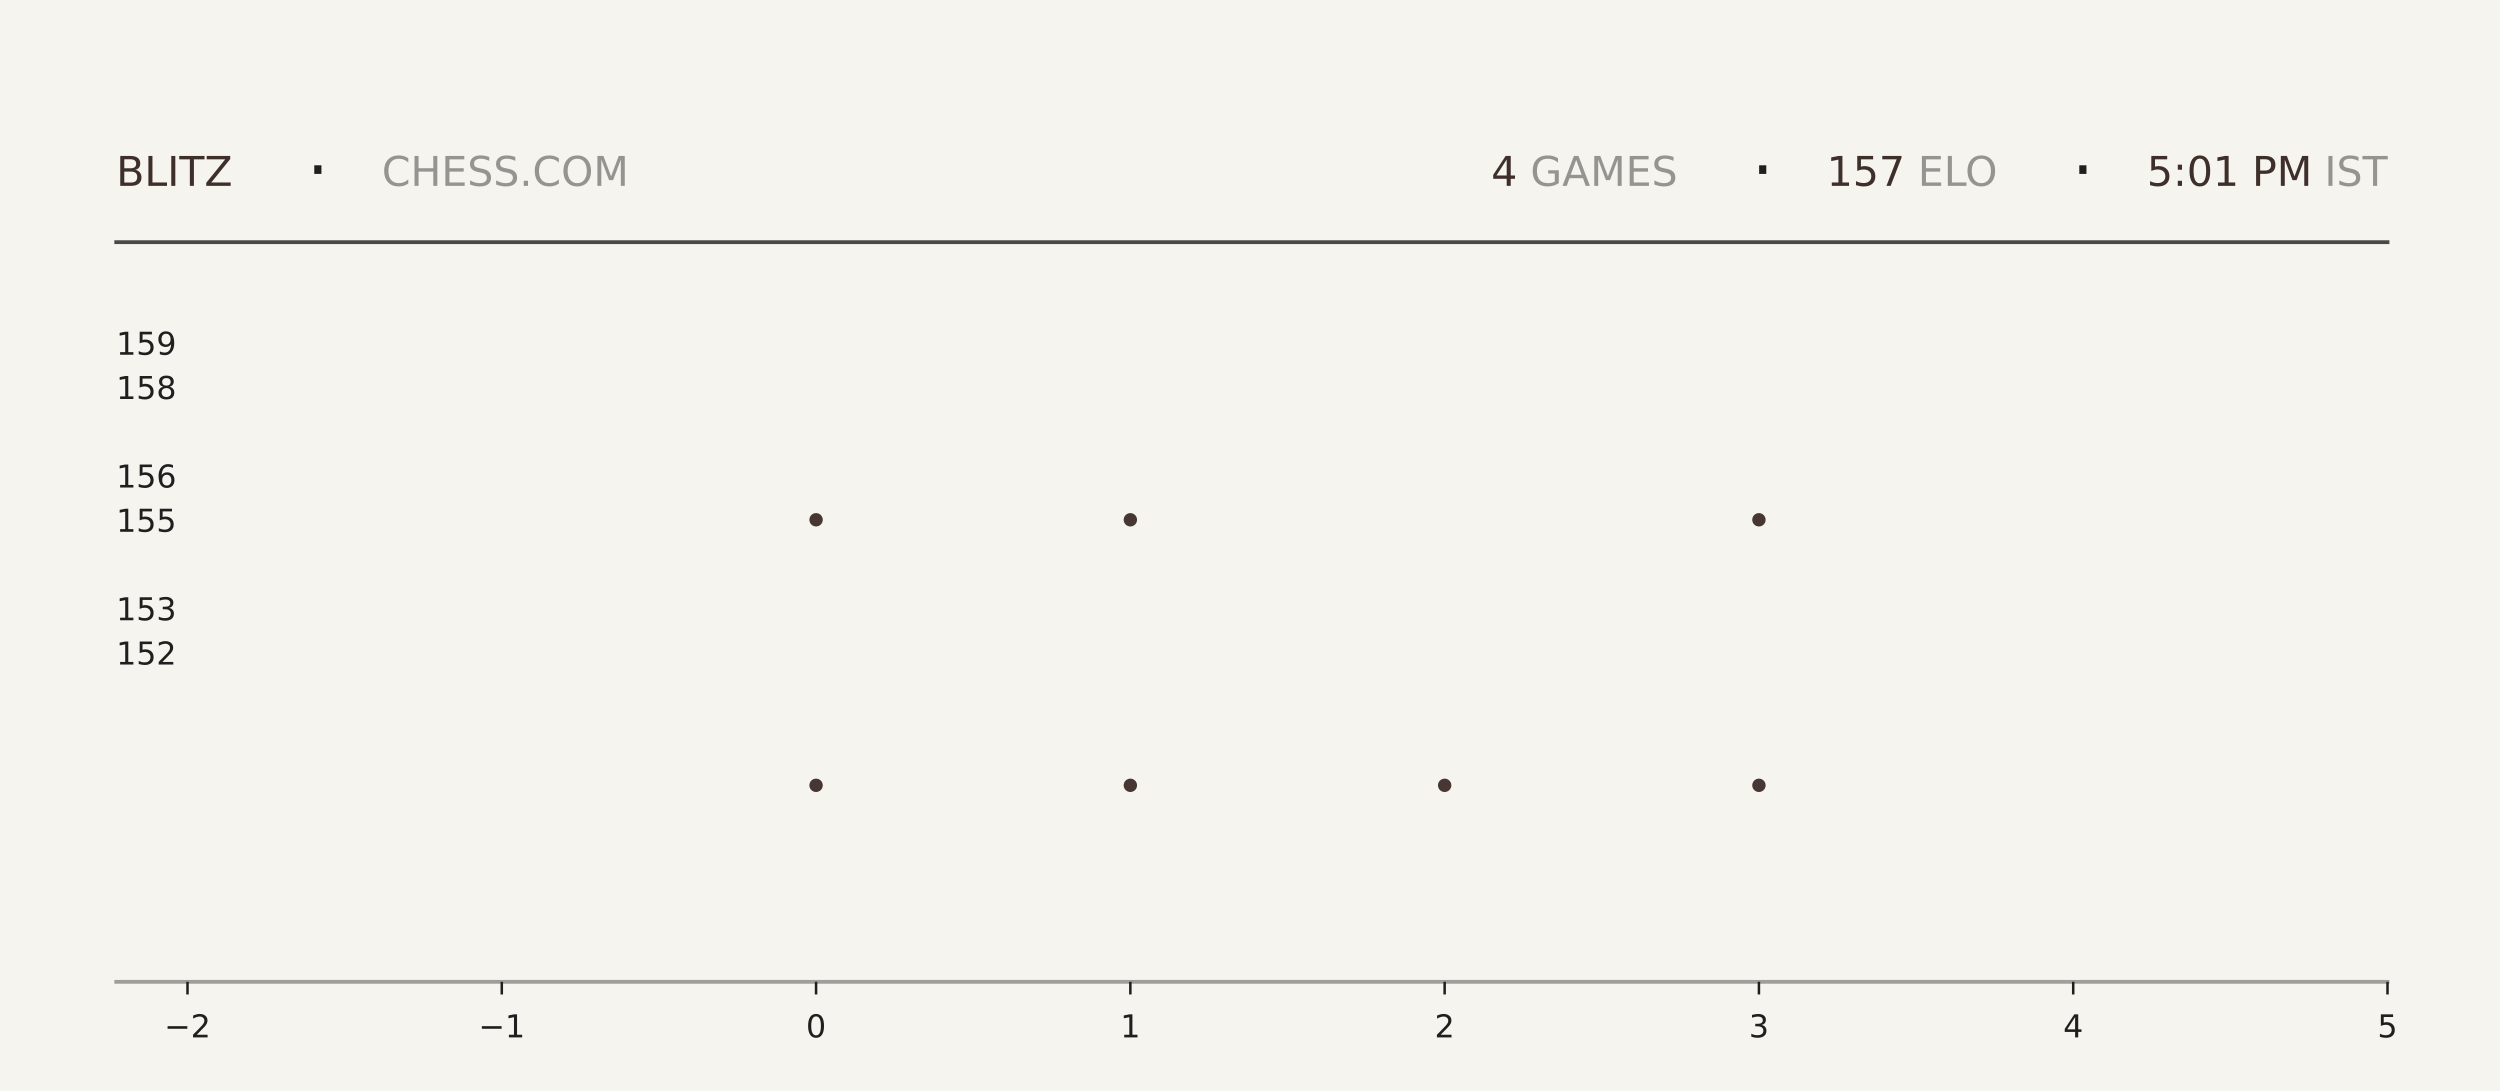
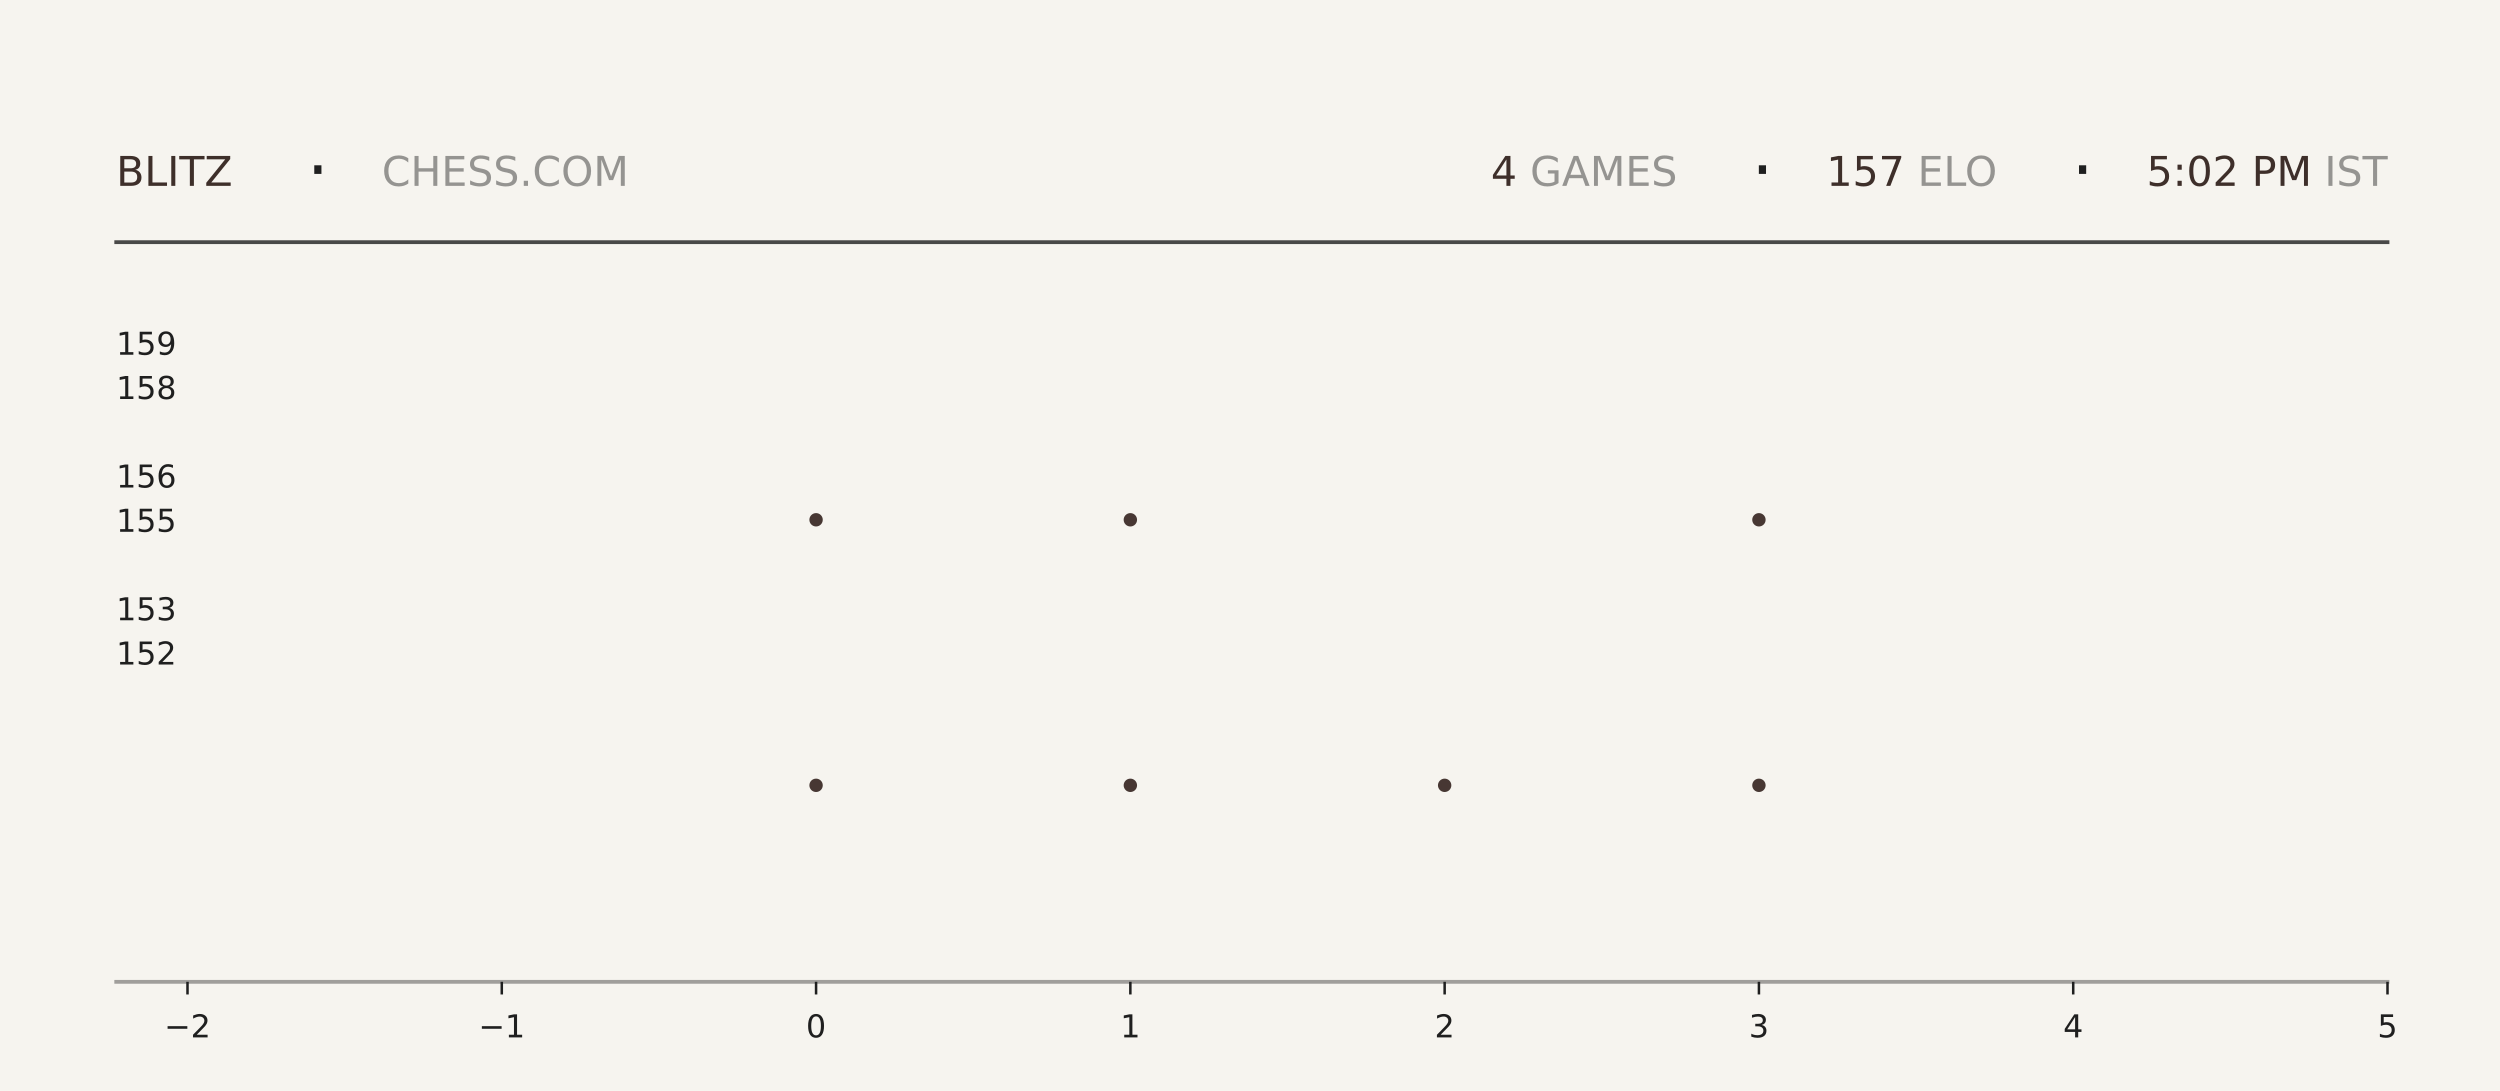
<svg xmlns="http://www.w3.org/2000/svg" xmlns:xlink="http://www.w3.org/1999/xlink" width="792pt" height="345.6pt" viewBox="0 0 792 345.6" version="1.1">
  <defs>
    <style type="text/css">*{stroke-linejoin: round; stroke-linecap: butt}</style>
  </defs>
  <g id="figure_1">
    <g id="patch_1">
      <path d="M 0 345.6  L 792 345.6  L 792 0  L 0 0  z " style="fill: #f6f4ef" />
    </g>
    <g id="axes_1">
      <g id="patch_2">
        <path d="M 59.4 311.04  L 756.36 311.04  L 756.36 103.68  L 59.4 103.68  z " style="fill: #f6f4ef" />
      </g>
      <g id="PathCollection_1">
        <defs>
-           <path id="m0968290f70" d="M 0 2.121  C 0.563 2.121 1.102 1.898 1.5 1.5  C 1.898 1.102 2.121 0.563 2.121 0  C 2.121 -0.563 1.898 -1.102 1.5 -1.5  C 1.102 -1.898 0.563 -2.121 0 -2.121  C -0.563 -2.121 -1.102 -1.898 -1.5 -1.5  C -1.898 -1.102 -2.121 -0.563 -2.121 0  C -2.121 0.563 -1.898 1.102 -1.5 1.5  C -1.102 1.898 -0.563 2.121 0 2.121  z " />
-         </defs>
-         <g clip-path="url(#p82f3f1e426)">
-           <use xlink:href="#m0968290f70" x="258.531" y="248.79" style="fill: #3e2f2a; fill-opacity: 0.95" />
-           <use xlink:href="#m0968290f70" x="258.531" y="164.668" style="fill: #3e2f2a; fill-opacity: 0.95" />
+           <path id="m49d128fc44" d="M 0 2.121  C 0.563 2.121 1.102 1.898 1.5 1.5  C 1.898 1.102 2.121 0.563 2.121 0  C 2.121 -0.563 1.898 -1.102 1.5 -1.5  C 1.102 -1.898 0.563 -2.121 0 -2.121  C -0.563 -2.121 -1.102 -1.898 -1.5 -1.5  C -1.898 -1.102 -2.121 -0.563 -2.121 0  C -2.121 0.563 -1.898 1.102 -1.5 1.5  C -1.102 1.898 -0.563 2.121 0 2.121  z " />
+         </defs>
+         <g clip-path="url(#paf894bef97)">
+           <use xlink:href="#m49d128fc44" x="258.531" y="248.79" style="fill: #3e2f2a; fill-opacity: 0.95" />
+           <use xlink:href="#m49d128fc44" x="258.531" y="164.668" style="fill: #3e2f2a; fill-opacity: 0.95" />
        </g>
      </g>
      <g id="PathCollection_2">
-         <g clip-path="url(#p82f3f1e426)">
-           <use xlink:href="#m0968290f70" x="358.097" y="248.79" style="fill: #3e2f2a; fill-opacity: 0.95" />
-           <use xlink:href="#m0968290f70" x="358.097" y="164.668" style="fill: #3e2f2a; fill-opacity: 0.95" />
-           <use xlink:href="#m0968290f70" x="358.097" y="80.547" style="fill: #3e2f2a; fill-opacity: 0.95" />
+         <g clip-path="url(#paf894bef97)">
+           <use xlink:href="#m49d128fc44" x="358.097" y="248.79" style="fill: #3e2f2a; fill-opacity: 0.95" />
+           <use xlink:href="#m49d128fc44" x="358.097" y="164.668" style="fill: #3e2f2a; fill-opacity: 0.95" />
+           <use xlink:href="#m49d128fc44" x="358.097" y="80.547" style="fill: #3e2f2a; fill-opacity: 0.95" />
        </g>
      </g>
      <g id="PathCollection_3">
-         <g clip-path="url(#p82f3f1e426)">
-           <use xlink:href="#m0968290f70" x="457.663" y="248.79" style="fill: #3e2f2a; fill-opacity: 0.95" />
+         <g clip-path="url(#paf894bef97)">
+           <use xlink:href="#m49d128fc44" x="457.663" y="248.79" style="fill: #3e2f2a; fill-opacity: 0.95" />
        </g>
      </g>
      <g id="PathCollection_4">
-         <g clip-path="url(#p82f3f1e426)">
-           <use xlink:href="#m0968290f70" x="557.229" y="248.79" style="fill: #3e2f2a; fill-opacity: 0.95" />
-           <use xlink:href="#m0968290f70" x="557.229" y="164.668" style="fill: #3e2f2a; fill-opacity: 0.95" />
-           <use xlink:href="#m0968290f70" x="557.229" y="80.547" style="fill: #3e2f2a; fill-opacity: 0.95" />
+         <g clip-path="url(#paf894bef97)">
+           <use xlink:href="#m49d128fc44" x="557.229" y="248.79" style="fill: #3e2f2a; fill-opacity: 0.95" />
+           <use xlink:href="#m49d128fc44" x="557.229" y="164.668" style="fill: #3e2f2a; fill-opacity: 0.95" />
+           <use xlink:href="#m49d128fc44" x="557.229" y="80.547" style="fill: #3e2f2a; fill-opacity: 0.95" />
        </g>
      </g>
      <g id="matplotlib.axis_1">
        <g id="xtick_1">
          <g id="line2d_1">
            <defs>
-               <path id="mab0ff2983a" d="M 0 0  L 0 4  " style="stroke: #1f1f1f; stroke-width: 0.8" />
+               <path id="m27a7e994a2" d="M 0 0  L 0 4  " style="stroke: #1f1f1f; stroke-width: 0.8" />
            </defs>
            <g>
-               <use xlink:href="#mab0ff2983a" x="59.4" y="311.04" style="fill: #1f1f1f; stroke: #1f1f1f; stroke-width: 0.8" />
+               <use xlink:href="#m27a7e994a2" x="59.4" y="311.04" style="fill: #1f1f1f; stroke: #1f1f1f; stroke-width: 0.8" />
            </g>
          </g>
          <g id="text_1">
            <g style="fill: #1f1f1f" transform="translate(52.02891 328.6384) scale(0.1 -0.1)">
              <defs>
                <path id="DejaVuSans-2212" d="M 678 2272  L 4684 2272  L 4684 1741  L 678 1741  L 678 2272  z " transform="scale(0.015625)" />
                <path id="DejaVuSans-32" d="M 1228 531  L 3431 531  L 3431 0  L 469 0  L 469 531  Q 828 903 1448 1529  Q 2069 2156 2228 2338  Q 2531 2678 2651 2914  Q 2772 3150 2772 3378  Q 2772 3750 2511 3984  Q 2250 4219 1831 4219  Q 1534 4219 1204 4116  Q 875 4013 500 3803  L 500 4441  Q 881 4594 1212 4672  Q 1544 4750 1819 4750  Q 2544 4750 2975 4387  Q 3406 4025 3406 3419  Q 3406 3131 3298 2873  Q 3191 2616 2906 2266  Q 2828 2175 2409 1742  Q 1991 1309 1228 531  z " transform="scale(0.015625)" />
              </defs>
              <use xlink:href="#DejaVuSans-2212" />
              <use xlink:href="#DejaVuSans-32" transform="translate(83.78906 0)" />
            </g>
          </g>
        </g>
        <g id="xtick_2">
          <g id="line2d_2">
            <g>
-               <use xlink:href="#mab0ff2983a" x="158.966" y="311.04" style="fill: #1f1f1f; stroke: #1f1f1f; stroke-width: 0.8" />
+               <use xlink:href="#m27a7e994a2" x="158.966" y="311.04" style="fill: #1f1f1f; stroke: #1f1f1f; stroke-width: 0.8" />
            </g>
          </g>
          <g id="text_2">
            <g style="fill: #1f1f1f" transform="translate(151.5946 328.6384) scale(0.1 -0.1)">
              <defs>
                <path id="DejaVuSans-31" d="M 794 531  L 1825 531  L 1825 4091  L 703 3866  L 703 4441  L 1819 4666  L 2450 4666  L 2450 531  L 3481 531  L 3481 0  L 794 0  L 794 531  z " transform="scale(0.015625)" />
              </defs>
              <use xlink:href="#DejaVuSans-2212" />
              <use xlink:href="#DejaVuSans-31" transform="translate(83.78906 0)" />
            </g>
          </g>
        </g>
        <g id="xtick_3">
          <g id="line2d_3">
            <g>
-               <use xlink:href="#mab0ff2983a" x="258.531" y="311.04" style="fill: #1f1f1f; stroke: #1f1f1f; stroke-width: 0.8" />
+               <use xlink:href="#m27a7e994a2" x="258.531" y="311.04" style="fill: #1f1f1f; stroke: #1f1f1f; stroke-width: 0.8" />
            </g>
          </g>
          <g id="text_3">
            <g style="fill: #1f1f1f" transform="translate(255.3502 328.6384) scale(0.1 -0.1)">
              <defs>
                <path id="DejaVuSans-30" d="M 2034 4250  Q 1547 4250 1301 3770  Q 1056 3291 1056 2328  Q 1056 1369 1301 889  Q 1547 409 2034 409  Q 2525 409 2770 889  Q 3016 1369 3016 2328  Q 3016 3291 2770 3770  Q 2525 4250 2034 4250  z M 2034 4750  Q 2819 4750 3233 4129  Q 3647 3509 3647 2328  Q 3647 1150 3233 529  Q 2819 -91 2034 -91  Q 1250 -91 836 529  Q 422 1150 422 2328  Q 422 3509 836 4129  Q 1250 4750 2034 4750  z " transform="scale(0.015625)" />
              </defs>
              <use xlink:href="#DejaVuSans-30" />
            </g>
          </g>
        </g>
        <g id="xtick_4">
          <g id="line2d_4">
            <g>
-               <use xlink:href="#mab0ff2983a" x="358.097" y="311.04" style="fill: #1f1f1f; stroke: #1f1f1f; stroke-width: 0.8" />
+               <use xlink:href="#m27a7e994a2" x="358.097" y="311.04" style="fill: #1f1f1f; stroke: #1f1f1f; stroke-width: 0.8" />
            </g>
          </g>
          <g id="text_4">
            <g style="fill: #1f1f1f" transform="translate(354.9159 328.6384) scale(0.1 -0.1)">
              <use xlink:href="#DejaVuSans-31" />
            </g>
          </g>
        </g>
        <g id="xtick_5">
          <g id="line2d_5">
            <g>
-               <use xlink:href="#mab0ff2983a" x="457.663" y="311.04" style="fill: #1f1f1f; stroke: #1f1f1f; stroke-width: 0.8" />
+               <use xlink:href="#m27a7e994a2" x="457.663" y="311.04" style="fill: #1f1f1f; stroke: #1f1f1f; stroke-width: 0.8" />
            </g>
          </g>
          <g id="text_5">
            <g style="fill: #1f1f1f" transform="translate(454.4816 328.6384) scale(0.1 -0.1)">
              <use xlink:href="#DejaVuSans-32" />
            </g>
          </g>
        </g>
        <g id="xtick_6">
          <g id="line2d_6">
            <g>
-               <use xlink:href="#mab0ff2983a" x="557.229" y="311.04" style="fill: #1f1f1f; stroke: #1f1f1f; stroke-width: 0.8" />
+               <use xlink:href="#m27a7e994a2" x="557.229" y="311.04" style="fill: #1f1f1f; stroke: #1f1f1f; stroke-width: 0.8" />
            </g>
          </g>
          <g id="text_6">
            <g style="fill: #1f1f1f" transform="translate(554.0473 328.6384) scale(0.1 -0.1)">
              <defs>
                <path id="DejaVuSans-33" d="M 2597 2516  Q 3050 2419 3304 2112  Q 3559 1806 3559 1356  Q 3559 666 3084 287  Q 2609 -91 1734 -91  Q 1441 -91 1130 -33  Q 819 25 488 141  L 488 750  Q 750 597 1062 519  Q 1375 441 1716 441  Q 2309 441 2620 675  Q 2931 909 2931 1356  Q 2931 1769 2642 2001  Q 2353 2234 1838 2234  L 1294 2234  L 1294 2753  L 1863 2753  Q 2328 2753 2575 2939  Q 2822 3125 2822 3475  Q 2822 3834 2567 4026  Q 2313 4219 1838 4219  Q 1578 4219 1281 4162  Q 984 4106 628 3988  L 628 4550  Q 988 4650 1302 4700  Q 1616 4750 1894 4750  Q 2613 4750 3031 4423  Q 3450 4097 3450 3541  Q 3450 3153 3228 2886  Q 3006 2619 2597 2516  z " transform="scale(0.015625)" />
              </defs>
              <use xlink:href="#DejaVuSans-33" />
            </g>
          </g>
        </g>
        <g id="xtick_7">
          <g id="line2d_7">
            <g>
-               <use xlink:href="#mab0ff2983a" x="656.794" y="311.04" style="fill: #1f1f1f; stroke: #1f1f1f; stroke-width: 0.8" />
+               <use xlink:href="#m27a7e994a2" x="656.794" y="311.04" style="fill: #1f1f1f; stroke: #1f1f1f; stroke-width: 0.8" />
            </g>
          </g>
          <g id="text_7">
            <g style="fill: #1f1f1f" transform="translate(653.613 328.6384) scale(0.1 -0.1)">
              <defs>
                <path id="DejaVuSans-34" d="M 2419 4116  L 825 1625  L 2419 1625  L 2419 4116  z M 2253 4666  L 3047 4666  L 3047 1625  L 3713 1625  L 3713 1100  L 3047 1100  L 3047 0  L 2419 0  L 2419 1100  L 313 1100  L 313 1709  L 2253 4666  z " transform="scale(0.015625)" />
              </defs>
              <use xlink:href="#DejaVuSans-34" />
            </g>
          </g>
        </g>
        <g id="xtick_8">
          <g id="line2d_8">
            <g>
-               <use xlink:href="#mab0ff2983a" x="756.36" y="311.04" style="fill: #1f1f1f; stroke: #1f1f1f; stroke-width: 0.8" />
+               <use xlink:href="#m27a7e994a2" x="756.36" y="311.04" style="fill: #1f1f1f; stroke: #1f1f1f; stroke-width: 0.8" />
            </g>
          </g>
          <g id="text_8">
            <g style="fill: #1f1f1f" transform="translate(753.1788 328.6384) scale(0.1 -0.1)">
              <defs>
                <path id="DejaVuSans-35" d="M 691 4666  L 3169 4666  L 3169 4134  L 1269 4134  L 1269 2991  Q 1406 3038 1543 3061  Q 1681 3084 1819 3084  Q 2600 3084 3056 2656  Q 3513 2228 3513 1497  Q 3513 744 3044 326  Q 2575 -91 1722 -91  Q 1428 -91 1123 -41  Q 819 9 494 109  L 494 744  Q 775 591 1075 516  Q 1375 441 1709 441  Q 2250 441 2565 725  Q 2881 1009 2881 1497  Q 2881 1984 2565 2268  Q 2250 2553 1709 2553  Q 1456 2553 1204 2497  Q 953 2441 691 2322  L 691 4666  z " transform="scale(0.015625)" />
              </defs>
              <use xlink:href="#DejaVuSans-35" />
            </g>
          </g>
        </g>
      </g>
      <g id="matplotlib.axis_2">
        <g id="ytick_1">
          <g id="line2d_9" />
          <g id="text_9">
            <g style="fill: #1f1f1f" transform="translate(36.8125 210.5283) scale(0.1 -0.1)">
              <use xlink:href="#DejaVuSans-31" />
              <use xlink:href="#DejaVuSans-35" transform="translate(63.62305 0)" />
              <use xlink:href="#DejaVuSans-32" transform="translate(127.2461 0)" />
            </g>
          </g>
        </g>
        <g id="ytick_2">
          <g id="line2d_10" />
          <g id="text_10">
            <g style="fill: #1f1f1f" transform="translate(36.8125 196.508) scale(0.1 -0.1)">
              <use xlink:href="#DejaVuSans-31" />
              <use xlink:href="#DejaVuSans-35" transform="translate(63.62305 0)" />
              <use xlink:href="#DejaVuSans-33" transform="translate(127.2461 0)" />
            </g>
          </g>
        </g>
        <g id="ytick_3">
          <g id="line2d_11" />
          <g id="text_11">
            <g style="fill: #1f1f1f" transform="translate(36.8125 168.4675) scale(0.1 -0.1)">
              <use xlink:href="#DejaVuSans-31" />
              <use xlink:href="#DejaVuSans-35" transform="translate(63.62305 0)" />
              <use xlink:href="#DejaVuSans-35" transform="translate(127.2461 0)" />
            </g>
          </g>
        </g>
        <g id="ytick_4">
          <g id="line2d_12" />
          <g id="text_12">
            <g style="fill: #1f1f1f" transform="translate(36.8125 154.4472) scale(0.1 -0.1)">
              <defs>
                <path id="DejaVuSans-36" d="M 2113 2584  Q 1688 2584 1439 2293  Q 1191 2003 1191 1497  Q 1191 994 1439 701  Q 1688 409 2113 409  Q 2538 409 2786 701  Q 3034 994 3034 1497  Q 3034 2003 2786 2293  Q 2538 2584 2113 2584  z M 3366 4563  L 3366 3988  Q 3128 4100 2886 4159  Q 2644 4219 2406 4219  Q 1781 4219 1451 3797  Q 1122 3375 1075 2522  Q 1259 2794 1537 2939  Q 1816 3084 2150 3084  Q 2853 3084 3261 2657  Q 3669 2231 3669 1497  Q 3669 778 3244 343  Q 2819 -91 2113 -91  Q 1303 -91 875 529  Q 447 1150 447 2328  Q 447 3434 972 4092  Q 1497 4750 2381 4750  Q 2619 4750 2861 4703  Q 3103 4656 3366 4563  z " transform="scale(0.015625)" />
              </defs>
              <use xlink:href="#DejaVuSans-31" />
              <use xlink:href="#DejaVuSans-35" transform="translate(63.62305 0)" />
              <use xlink:href="#DejaVuSans-36" transform="translate(127.2461 0)" />
            </g>
          </g>
        </g>
        <g id="ytick_5">
          <g id="line2d_13" />
          <g id="text_13">
            <g style="fill: #1f1f1f" transform="translate(36.8125 126.4066) scale(0.1 -0.1)">
              <defs>
                <path id="DejaVuSans-38" d="M 2034 2216  Q 1584 2216 1326 1975  Q 1069 1734 1069 1313  Q 1069 891 1326 650  Q 1584 409 2034 409  Q 2484 409 2743 651  Q 3003 894 3003 1313  Q 3003 1734 2745 1975  Q 2488 2216 2034 2216  z M 1403 2484  Q 997 2584 770 2862  Q 544 3141 544 3541  Q 544 4100 942 4425  Q 1341 4750 2034 4750  Q 2731 4750 3128 4425  Q 3525 4100 3525 3541  Q 3525 3141 3298 2862  Q 3072 2584 2669 2484  Q 3125 2378 3379 2068  Q 3634 1759 3634 1313  Q 3634 634 3220 271  Q 2806 -91 2034 -91  Q 1263 -91 848 271  Q 434 634 434 1313  Q 434 1759 690 2068  Q 947 2378 1403 2484  z M 1172 3481  Q 1172 3119 1398 2916  Q 1625 2713 2034 2713  Q 2441 2713 2670 2916  Q 2900 3119 2900 3481  Q 2900 3844 2670 4047  Q 2441 4250 2034 4250  Q 1625 4250 1398 4047  Q 1172 3844 1172 3481  z " transform="scale(0.015625)" />
              </defs>
              <use xlink:href="#DejaVuSans-31" />
              <use xlink:href="#DejaVuSans-35" transform="translate(63.62305 0)" />
              <use xlink:href="#DejaVuSans-38" transform="translate(127.2461 0)" />
            </g>
          </g>
        </g>
        <g id="ytick_6">
          <g id="line2d_14" />
          <g id="text_14">
            <g style="fill: #1f1f1f" transform="translate(36.8125 112.3863) scale(0.1 -0.1)">
              <defs>
                <path id="DejaVuSans-39" d="M 703 97  L 703 672  Q 941 559 1184 500  Q 1428 441 1663 441  Q 2288 441 2617 861  Q 2947 1281 2994 2138  Q 2813 1869 2534 1725  Q 2256 1581 1919 1581  Q 1219 1581 811 2004  Q 403 2428 403 3163  Q 403 3881 828 4315  Q 1253 4750 1959 4750  Q 2769 4750 3195 4129  Q 3622 3509 3622 2328  Q 3622 1225 3098 567  Q 2575 -91 1691 -91  Q 1453 -91 1209 -44  Q 966 3 703 97  z M 1959 2075  Q 2384 2075 2632 2365  Q 2881 2656 2881 3163  Q 2881 3666 2632 3958  Q 2384 4250 1959 4250  Q 1534 4250 1286 3958  Q 1038 3666 1038 3163  Q 1038 2656 1286 2365  Q 1534 2075 1959 2075  z " transform="scale(0.015625)" />
              </defs>
              <use xlink:href="#DejaVuSans-31" />
              <use xlink:href="#DejaVuSans-35" transform="translate(63.62305 0)" />
              <use xlink:href="#DejaVuSans-39" transform="translate(127.2461 0)" />
            </g>
          </g>
        </g>
      </g>
    </g>
    <g id="line2d_15">
      <path d="M 36.82 76.723  L 756.36 76.723  " style="fill: none; stroke: #1f1f1f; stroke-opacity: 0.8; stroke-width: 1.2; stroke-linecap: square" />
    </g>
    <g id="line2d_16">
      <path d="M 36.82 311.04  L 756.36 311.04  " style="fill: none; stroke: #1f1f1f; stroke-opacity: 0.4; stroke-width: 1.2; stroke-linecap: square" />
    </g>
    <g id="text_15">
      <g style="fill: #3e2f2a" transform="translate(36.82 58.88319) scale(0.13 -0.13)">
        <defs>
          <path id="DejaVuSans-42" d="M 1259 2228  L 1259 519  L 2272 519  Q 2781 519 3026 730  Q 3272 941 3272 1375  Q 3272 1813 3026 2020  Q 2781 2228 2272 2228  L 1259 2228  z M 1259 4147  L 1259 2741  L 2194 2741  Q 2656 2741 2882 2914  Q 3109 3088 3109 3444  Q 3109 3797 2882 3972  Q 2656 4147 2194 4147  L 1259 4147  z M 628 4666  L 2241 4666  Q 2963 4666 3353 4366  Q 3744 4066 3744 3513  Q 3744 3084 3544 2831  Q 3344 2578 2956 2516  Q 3422 2416 3680 2098  Q 3938 1781 3938 1306  Q 3938 681 3513 340  Q 3088 0 2303 0  L 628 0  L 628 4666  z " transform="scale(0.015625)" />
          <path id="DejaVuSans-4c" d="M 628 4666  L 1259 4666  L 1259 531  L 3531 531  L 3531 0  L 628 0  L 628 4666  z " transform="scale(0.015625)" />
          <path id="DejaVuSans-49" d="M 628 4666  L 1259 4666  L 1259 0  L 628 0  L 628 4666  z " transform="scale(0.015625)" />
          <path id="DejaVuSans-54" d="M -19 4666  L 3928 4666  L 3928 4134  L 2272 4134  L 2272 0  L 1638 0  L 1638 4134  L -19 4134  L -19 4666  z " transform="scale(0.015625)" />
          <path id="DejaVuSans-5a" d="M 359 4666  L 4025 4666  L 4025 4184  L 1075 531  L 4097 531  L 4097 0  L 288 0  L 288 481  L 3238 4134  L 359 4134  L 359 4666  z " transform="scale(0.015625)" />
        </defs>
        <use xlink:href="#DejaVuSans-42" />
        <use xlink:href="#DejaVuSans-4c" transform="translate(68.60352 0)" />
        <use xlink:href="#DejaVuSans-49" transform="translate(124.3164 0)" />
        <use xlink:href="#DejaVuSans-54" transform="translate(153.8086 0)" />
        <use xlink:href="#DejaVuSans-5a" transform="translate(214.8926 0)" />
      </g>
    </g>
    <g id="text_16">
      <g style="fill: #1f1f1f" transform="translate(97.21 61.36662) scale(0.22 -0.22)">
        <defs>
          <path id="DejaVuSans-b7" d="M 684 2619  L 1344 2619  L 1344 1825  L 684 1825  L 684 2619  z " transform="scale(0.015625)" />
        </defs>
        <use xlink:href="#DejaVuSans-b7" />
      </g>
    </g>
    <g id="text_17">
      <g style="fill: #1f1f1f; opacity: 0.45" transform="translate(120.97 58.88319) scale(0.13 -0.13)">
        <defs>
          <path id="DejaVuSans-43" d="M 4122 4306  L 4122 3641  Q 3803 3938 3442 4084  Q 3081 4231 2675 4231  Q 1875 4231 1450 3742  Q 1025 3253 1025 2328  Q 1025 1406 1450 917  Q 1875 428 2675 428  Q 3081 428 3442 575  Q 3803 722 4122 1019  L 4122 359  Q 3791 134 3420 21  Q 3050 -91 2638 -91  Q 1578 -91 968 557  Q 359 1206 359 2328  Q 359 3453 968 4101  Q 1578 4750 2638 4750  Q 3056 4750 3426 4639  Q 3797 4528 4122 4306  z " transform="scale(0.015625)" />
          <path id="DejaVuSans-48" d="M 628 4666  L 1259 4666  L 1259 2753  L 3553 2753  L 3553 4666  L 4184 4666  L 4184 0  L 3553 0  L 3553 2222  L 1259 2222  L 1259 0  L 628 0  L 628 4666  z " transform="scale(0.015625)" />
          <path id="DejaVuSans-45" d="M 628 4666  L 3578 4666  L 3578 4134  L 1259 4134  L 1259 2753  L 3481 2753  L 3481 2222  L 1259 2222  L 1259 531  L 3634 531  L 3634 0  L 628 0  L 628 4666  z " transform="scale(0.015625)" />
          <path id="DejaVuSans-53" d="M 3425 4513  L 3425 3897  Q 3066 4069 2747 4153  Q 2428 4238 2131 4238  Q 1616 4238 1336 4038  Q 1056 3838 1056 3469  Q 1056 3159 1242 3001  Q 1428 2844 1947 2747  L 2328 2669  Q 3034 2534 3370 2195  Q 3706 1856 3706 1288  Q 3706 609 3251 259  Q 2797 -91 1919 -91  Q 1588 -91 1214 -16  Q 841 59 441 206  L 441 856  Q 825 641 1194 531  Q 1563 422 1919 422  Q 2459 422 2753 634  Q 3047 847 3047 1241  Q 3047 1584 2836 1778  Q 2625 1972 2144 2069  L 1759 2144  Q 1053 2284 737 2584  Q 422 2884 422 3419  Q 422 4038 858 4394  Q 1294 4750 2059 4750  Q 2388 4750 2728 4690  Q 3069 4631 3425 4513  z " transform="scale(0.015625)" />
          <path id="DejaVuSans-2e" d="M 684 794  L 1344 794  L 1344 0  L 684 0  L 684 794  z " transform="scale(0.015625)" />
          <path id="DejaVuSans-4f" d="M 2522 4238  Q 1834 4238 1429 3725  Q 1025 3213 1025 2328  Q 1025 1447 1429 934  Q 1834 422 2522 422  Q 3209 422 3611 934  Q 4013 1447 4013 2328  Q 4013 3213 3611 3725  Q 3209 4238 2522 4238  z M 2522 4750  Q 3503 4750 4090 4092  Q 4678 3434 4678 2328  Q 4678 1225 4090 567  Q 3503 -91 2522 -91  Q 1538 -91 948 565  Q 359 1222 359 2328  Q 359 3434 948 4092  Q 1538 4750 2522 4750  z " transform="scale(0.015625)" />
          <path id="DejaVuSans-4d" d="M 628 4666  L 1569 4666  L 2759 1491  L 3956 4666  L 4897 4666  L 4897 0  L 4281 0  L 4281 4097  L 3078 897  L 2444 897  L 1241 4097  L 1241 0  L 628 0  L 628 4666  z " transform="scale(0.015625)" />
        </defs>
        <use xlink:href="#DejaVuSans-43" />
        <use xlink:href="#DejaVuSans-48" transform="translate(69.82422 0)" />
        <use xlink:href="#DejaVuSans-45" transform="translate(145.0195 0)" />
        <use xlink:href="#DejaVuSans-53" transform="translate(208.2031 0)" />
        <use xlink:href="#DejaVuSans-53" transform="translate(271.6797 0)" />
        <use xlink:href="#DejaVuSans-2e" transform="translate(335.1562 0)" />
        <use xlink:href="#DejaVuSans-43" transform="translate(366.9434 0)" />
        <use xlink:href="#DejaVuSans-4f" transform="translate(436.7676 0)" />
        <use xlink:href="#DejaVuSans-4d" transform="translate(515.4785 0)" />
      </g>
    </g>
    <g id="text_18">
-       <g style="fill: #3e2f2a" transform="translate(472.41 58.88319) scale(0.13 -0.13)">
+       <g style="fill: #3e2f2a" transform="translate(472.32 58.88319) scale(0.13 -0.13)">
        <use xlink:href="#DejaVuSans-34" />
      </g>
    </g>
    <g id="text_19">
-       <g style="fill: #1f1f1f; opacity: 0.45" transform="translate(480.69 58.88319) scale(0.13 -0.13)">
+       <g style="fill: #1f1f1f; opacity: 0.45" transform="translate(480.6 58.88319) scale(0.13 -0.13)">
        <defs>
          <path id="DejaVuSans-20" transform="scale(0.015625)" />
          <path id="DejaVuSans-47" d="M 3809 666  L 3809 1919  L 2778 1919  L 2778 2438  L 4434 2438  L 4434 434  Q 4069 175 3628 42  Q 3188 -91 2688 -91  Q 1594 -91 976 548  Q 359 1188 359 2328  Q 359 3472 976 4111  Q 1594 4750 2688 4750  Q 3144 4750 3555 4637  Q 3966 4525 4313 4306  L 4313 3634  Q 3963 3931 3569 4081  Q 3175 4231 2741 4231  Q 1884 4231 1454 3753  Q 1025 3275 1025 2328  Q 1025 1384 1454 906  Q 1884 428 2741 428  Q 3075 428 3337 486  Q 3600 544 3809 666  z " transform="scale(0.015625)" />
          <path id="DejaVuSans-41" d="M 2188 4044  L 1331 1722  L 3047 1722  L 2188 4044  z M 1831 4666  L 2547 4666  L 4325 0  L 3669 0  L 3244 1197  L 1141 1197  L 716 0  L 50 0  L 1831 4666  z " transform="scale(0.015625)" />
        </defs>
        <use xlink:href="#DejaVuSans-20" />
        <use xlink:href="#DejaVuSans-47" transform="translate(31.78711 0)" />
        <use xlink:href="#DejaVuSans-41" transform="translate(109.2773 0)" />
        <use xlink:href="#DejaVuSans-4d" transform="translate(177.6855 0)" />
        <use xlink:href="#DejaVuSans-45" transform="translate(263.9648 0)" />
        <use xlink:href="#DejaVuSans-53" transform="translate(327.1484 0)" />
      </g>
    </g>
    <g id="text_20">
-       <g style="fill: #1f1f1f" transform="translate(554.94 61.36662) scale(0.22 -0.22)">
+       <g style="fill: #1f1f1f" transform="translate(554.85 61.36662) scale(0.22 -0.22)">
        <use xlink:href="#DejaVuSans-b7" />
      </g>
    </g>
    <g id="text_21">
-       <g style="fill: #3e2f2a" transform="translate(578.7 58.88319) scale(0.13 -0.13)">
+       <g style="fill: #3e2f2a" transform="translate(578.61 58.88319) scale(0.13 -0.13)">
        <defs>
          <path id="DejaVuSans-37" d="M 525 4666  L 3525 4666  L 3525 4397  L 1831 0  L 1172 0  L 2766 4134  L 525 4134  L 525 4666  z " transform="scale(0.015625)" />
        </defs>
        <use xlink:href="#DejaVuSans-31" />
        <use xlink:href="#DejaVuSans-35" transform="translate(63.62305 0)" />
        <use xlink:href="#DejaVuSans-37" transform="translate(127.2461 0)" />
      </g>
    </g>
    <g id="text_22">
-       <g style="fill: #1f1f1f; opacity: 0.45" transform="translate(603.45 58.88319) scale(0.13 -0.13)">
+       <g style="fill: #1f1f1f; opacity: 0.45" transform="translate(603.36 58.88319) scale(0.13 -0.13)">
        <use xlink:href="#DejaVuSans-20" />
        <use xlink:href="#DejaVuSans-45" transform="translate(31.78711 0)" />
        <use xlink:href="#DejaVuSans-4c" transform="translate(94.9707 0)" />
        <use xlink:href="#DejaVuSans-4f" transform="translate(147.0586 0)" />
      </g>
    </g>
    <g id="text_23">
-       <g style="fill: #1f1f1f" transform="translate(656.37 61.36662) scale(0.22 -0.22)">
+       <g style="fill: #1f1f1f" transform="translate(656.28 61.36662) scale(0.22 -0.22)">
        <use xlink:href="#DejaVuSans-b7" />
      </g>
    </g>
    <g id="text_24">
-       <g style="fill: #3e2f2a" transform="translate(680.13 58.88319) scale(0.13 -0.13)">
+       <g style="fill: #3e2f2a" transform="translate(680.04 58.88319) scale(0.13 -0.13)">
        <defs>
          <path id="DejaVuSans-3a" d="M 750 794  L 1409 794  L 1409 0  L 750 0  L 750 794  z M 750 3309  L 1409 3309  L 1409 2516  L 750 2516  L 750 3309  z " transform="scale(0.015625)" />
          <path id="DejaVuSans-50" d="M 1259 4147  L 1259 2394  L 2053 2394  Q 2494 2394 2734 2622  Q 2975 2850 2975 3272  Q 2975 3691 2734 3919  Q 2494 4147 2053 4147  L 1259 4147  z M 628 4666  L 2053 4666  Q 2838 4666 3239 4311  Q 3641 3956 3641 3272  Q 3641 2581 3239 2228  Q 2838 1875 2053 1875  L 1259 1875  L 1259 0  L 628 0  L 628 4666  z " transform="scale(0.015625)" />
        </defs>
        <use xlink:href="#DejaVuSans-35" />
        <use xlink:href="#DejaVuSans-3a" transform="translate(63.62305 0)" />
        <use xlink:href="#DejaVuSans-30" transform="translate(97.31445 0)" />
-         <use xlink:href="#DejaVuSans-31" transform="translate(160.9375 0)" />
+         <use xlink:href="#DejaVuSans-32" transform="translate(160.9375 0)" />
        <use xlink:href="#DejaVuSans-20" transform="translate(224.5605 0)" />
        <use xlink:href="#DejaVuSans-50" transform="translate(256.3477 0)" />
        <use xlink:href="#DejaVuSans-4d" transform="translate(316.6504 0)" />
      </g>
    </g>
    <g id="text_25">
      <g style="fill: #1f1f1f; opacity: 0.45" transform="translate(732.24 58.88319) scale(0.13 -0.13)">
        <use xlink:href="#DejaVuSans-20" />
        <use xlink:href="#DejaVuSans-49" transform="translate(31.78711 0)" />
        <use xlink:href="#DejaVuSans-53" transform="translate(61.2793 0)" />
        <use xlink:href="#DejaVuSans-54" transform="translate(124.7559 0)" />
      </g>
    </g>
  </g>
  <defs>
-     <clipPath id="p82f3f1e426">
+     <clipPath id="paf894bef97">
      <rect x="59.4" y="103.68" width="696.96" height="207.36" />
    </clipPath>
  </defs>
</svg>
